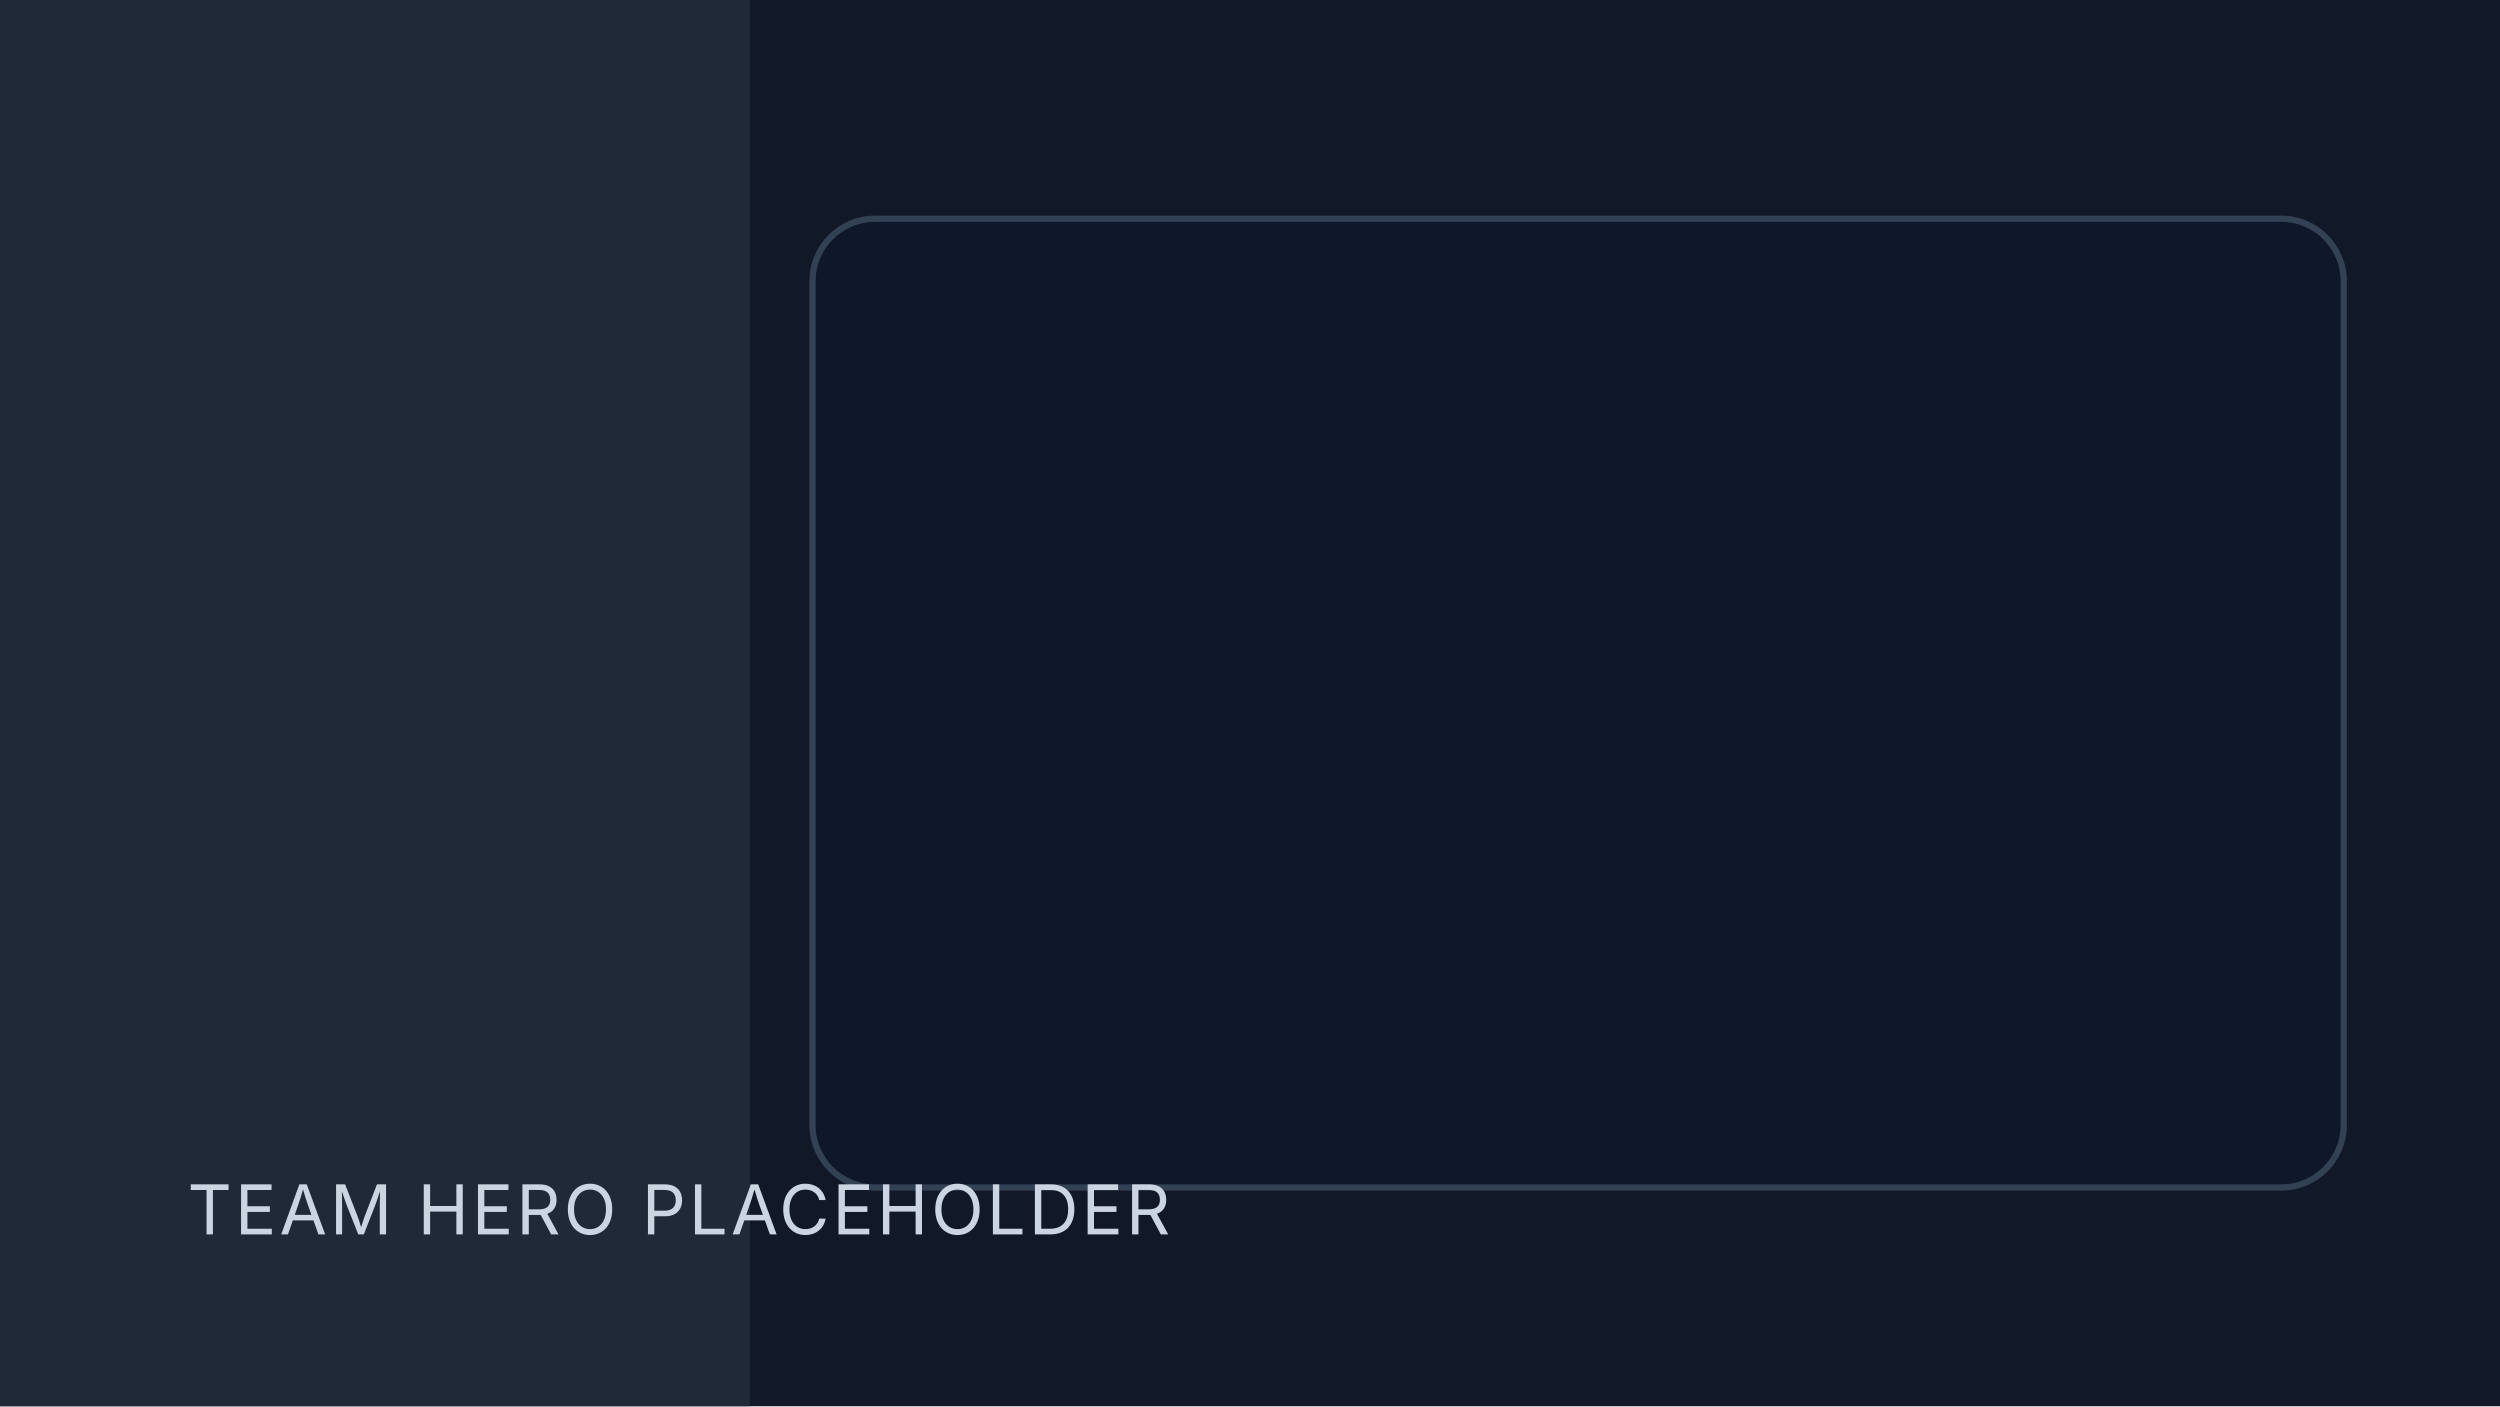
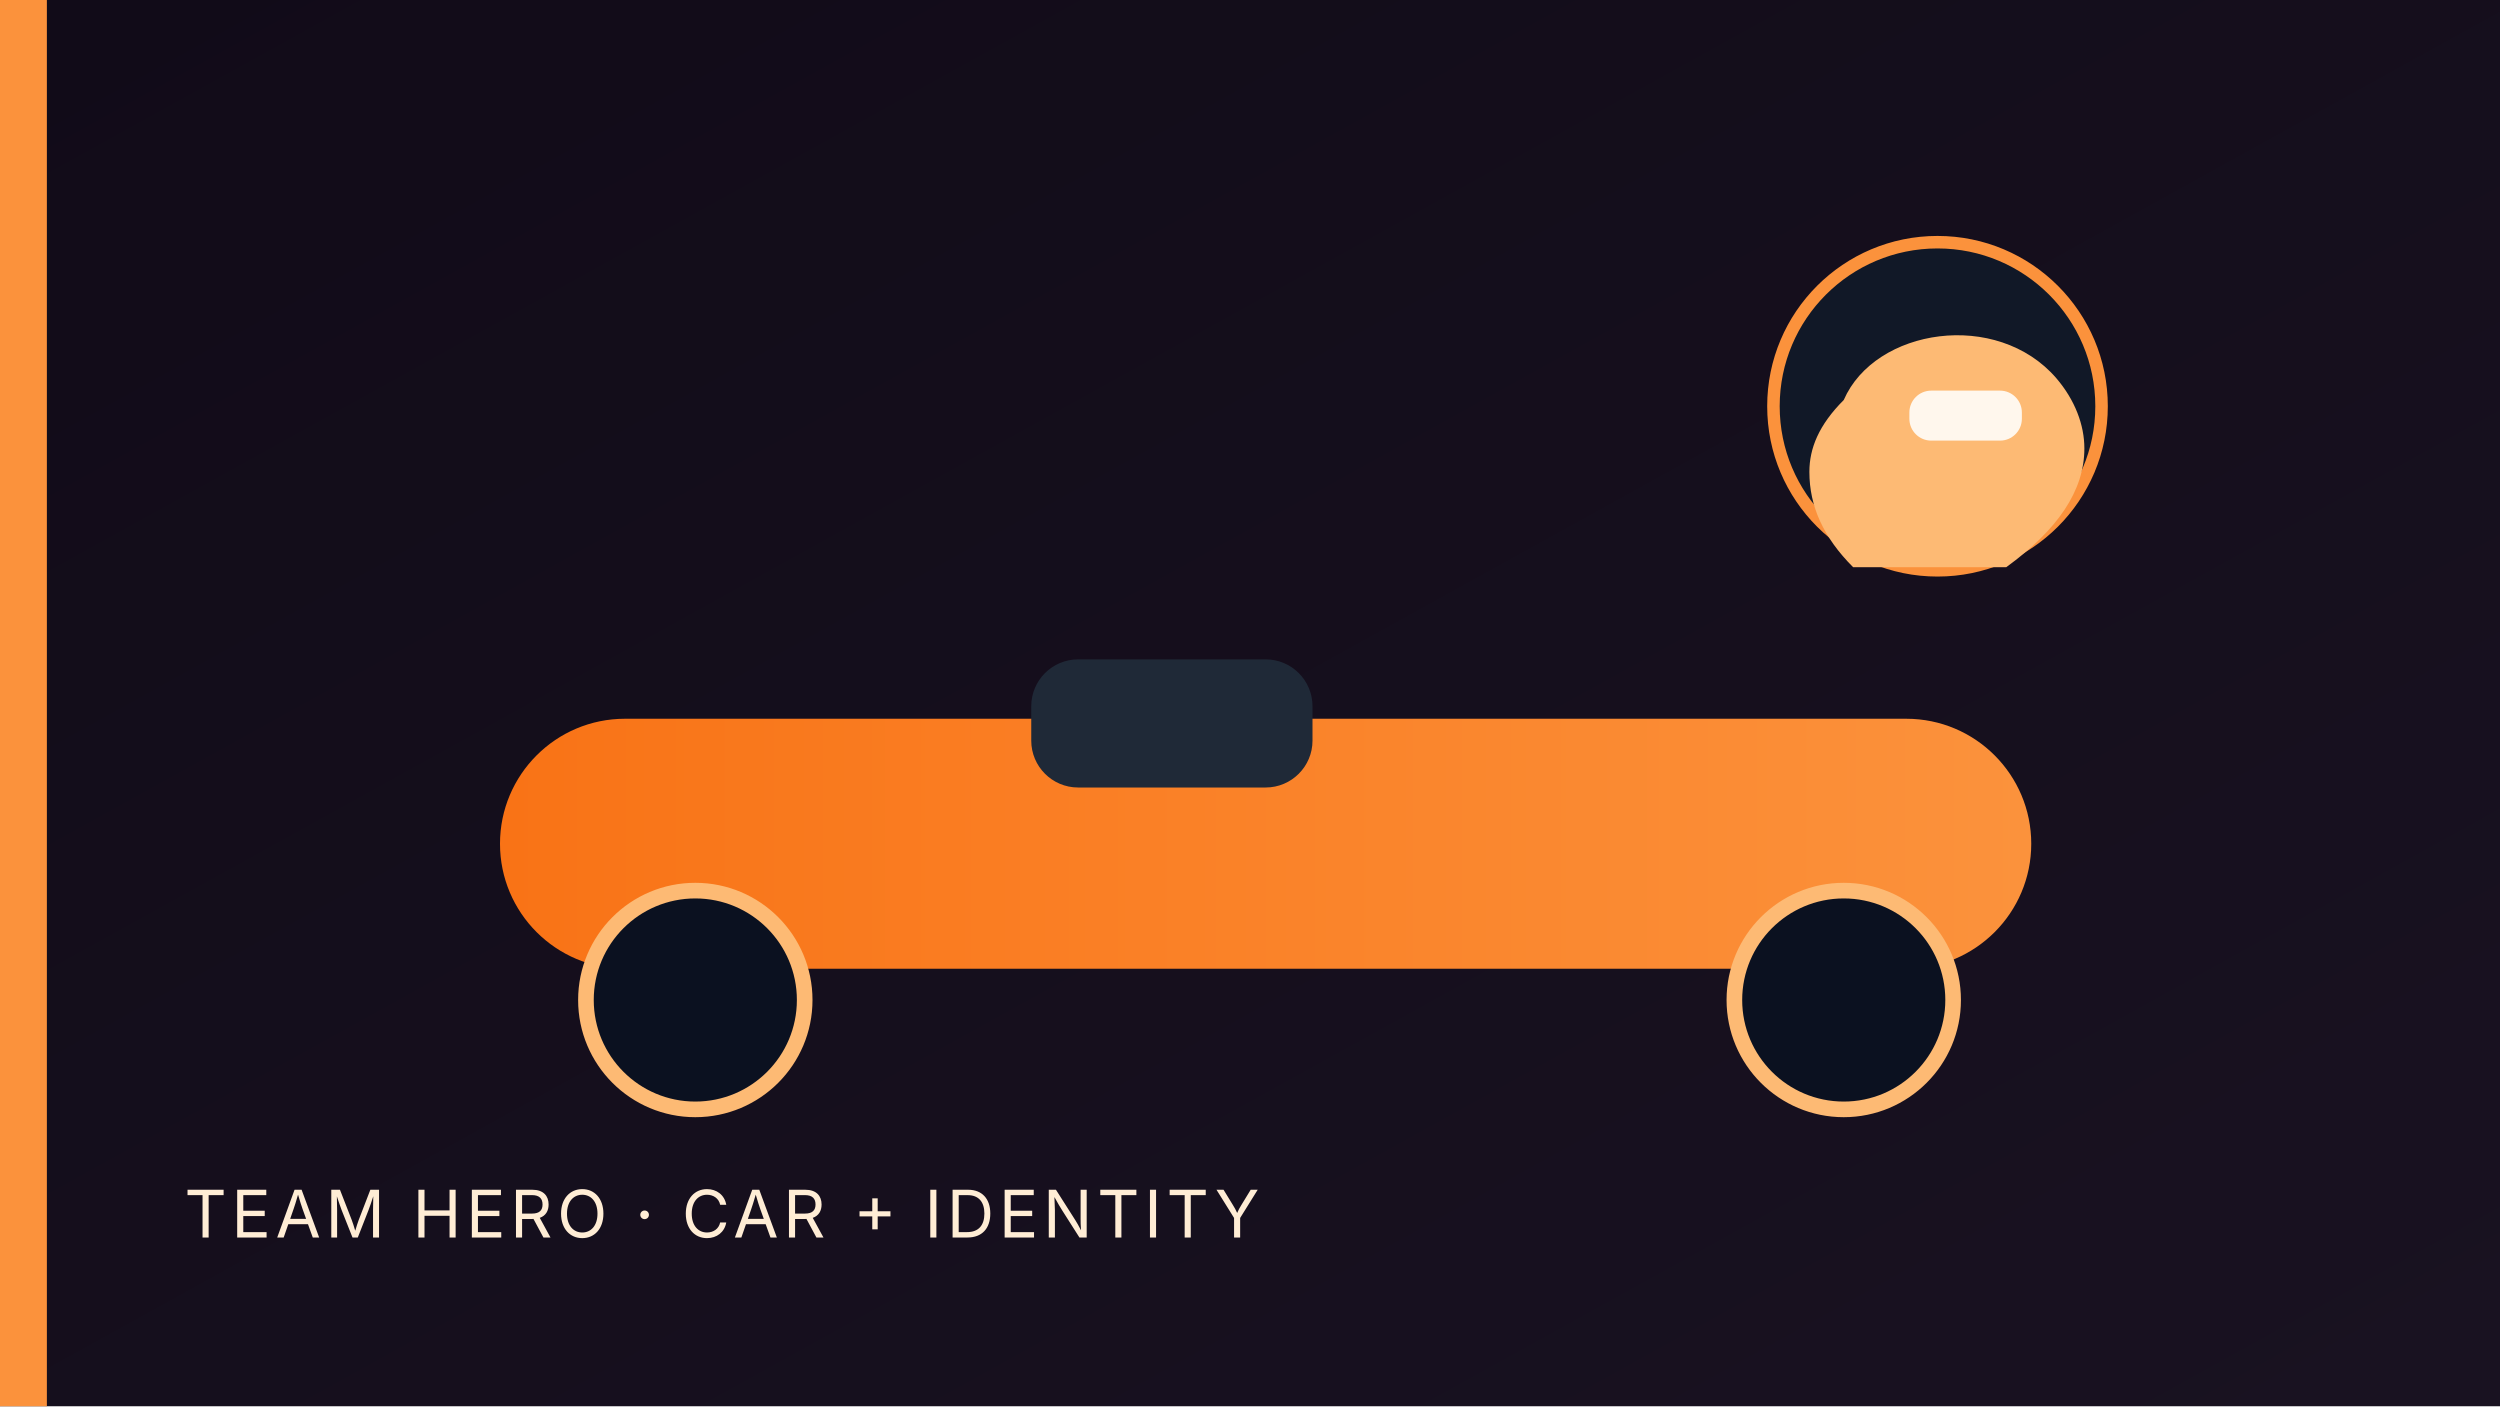
- <svg xmlns="http://www.w3.org/2000/svg" viewBox="0 0 1600 900" role="img" aria-label="Team hero placeholder">
-   <rect width="1600" height="900" fill="#111827" />
-   <rect x="0" y="0" width="480" height="900" fill="#1f2937" />
-   <rect x="520" y="140" width="980" height="620" rx="40" fill="#0f172a" stroke="#334155" stroke-width="4" />
-   <text x="120" y="790" fill="#cbd5e1" font-size="44" font-family="Inter, system-ui, sans-serif" letter-spacing="2">TEAM HERO PLACEHOLDER</text>
+ <svg xmlns="http://www.w3.org/2000/svg" viewBox="0 0 1600 900" role="img" aria-label="Team hero visual placeholder">
+   <defs>
+     <linearGradient id="bg2" x1="0" y1="0" x2="1" y2="1">
+       <stop offset="0%" stop-color="#110b18" />
+       <stop offset="100%" stop-color="#191221" />
+     </linearGradient>
+     <linearGradient id="accent" x1="0" y1="0" x2="1" y2="0">
+       <stop offset="0%" stop-color="#f97316" />
+       <stop offset="100%" stop-color="#fb923c" />
+     </linearGradient>
+   </defs>
+   <rect width="1600" height="900" fill="url(#bg2)" />
+   <rect x="0" y="0" width="30" height="900" fill="#fb923c" />
+   <g transform="translate(180 220)">
+     <rect x="140" y="240" width="980" height="160" rx="80" fill="url(#accent)" />
+     <rect x="480" y="202" width="180" height="82" rx="30" fill="#1f2937" />
+     <circle cx="265" cy="420" r="70" fill="#0b1120" stroke="#fdba74" stroke-width="10" />
+     <circle cx="1000" cy="420" r="70" fill="#0b1120" stroke="#fdba74" stroke-width="10" />
+   </g>
+   <g transform="translate(1240 260)">
+     <circle cx="0" cy="0" r="105" fill="#111827" stroke="#fb923c" stroke-width="8" />
+     <path d="M-60 -4c20-46 98-58 136-14 12 14 18 30 18 45 0 27-17 52-50 76h-98c-19-19-28-39-28-61 0-15 6-30 22-46z" fill="#fdba74" />
+     <rect x="-18" y="-10" width="72" height="32" rx="14" fill="#fff7ed" />
+   </g>
+   <text x="118" y="792" fill="#ffedd5" font-size="42" font-family="Inter, system-ui, sans-serif" letter-spacing="3">TEAM HERO · CAR + IDENTITY</text>
</svg>
